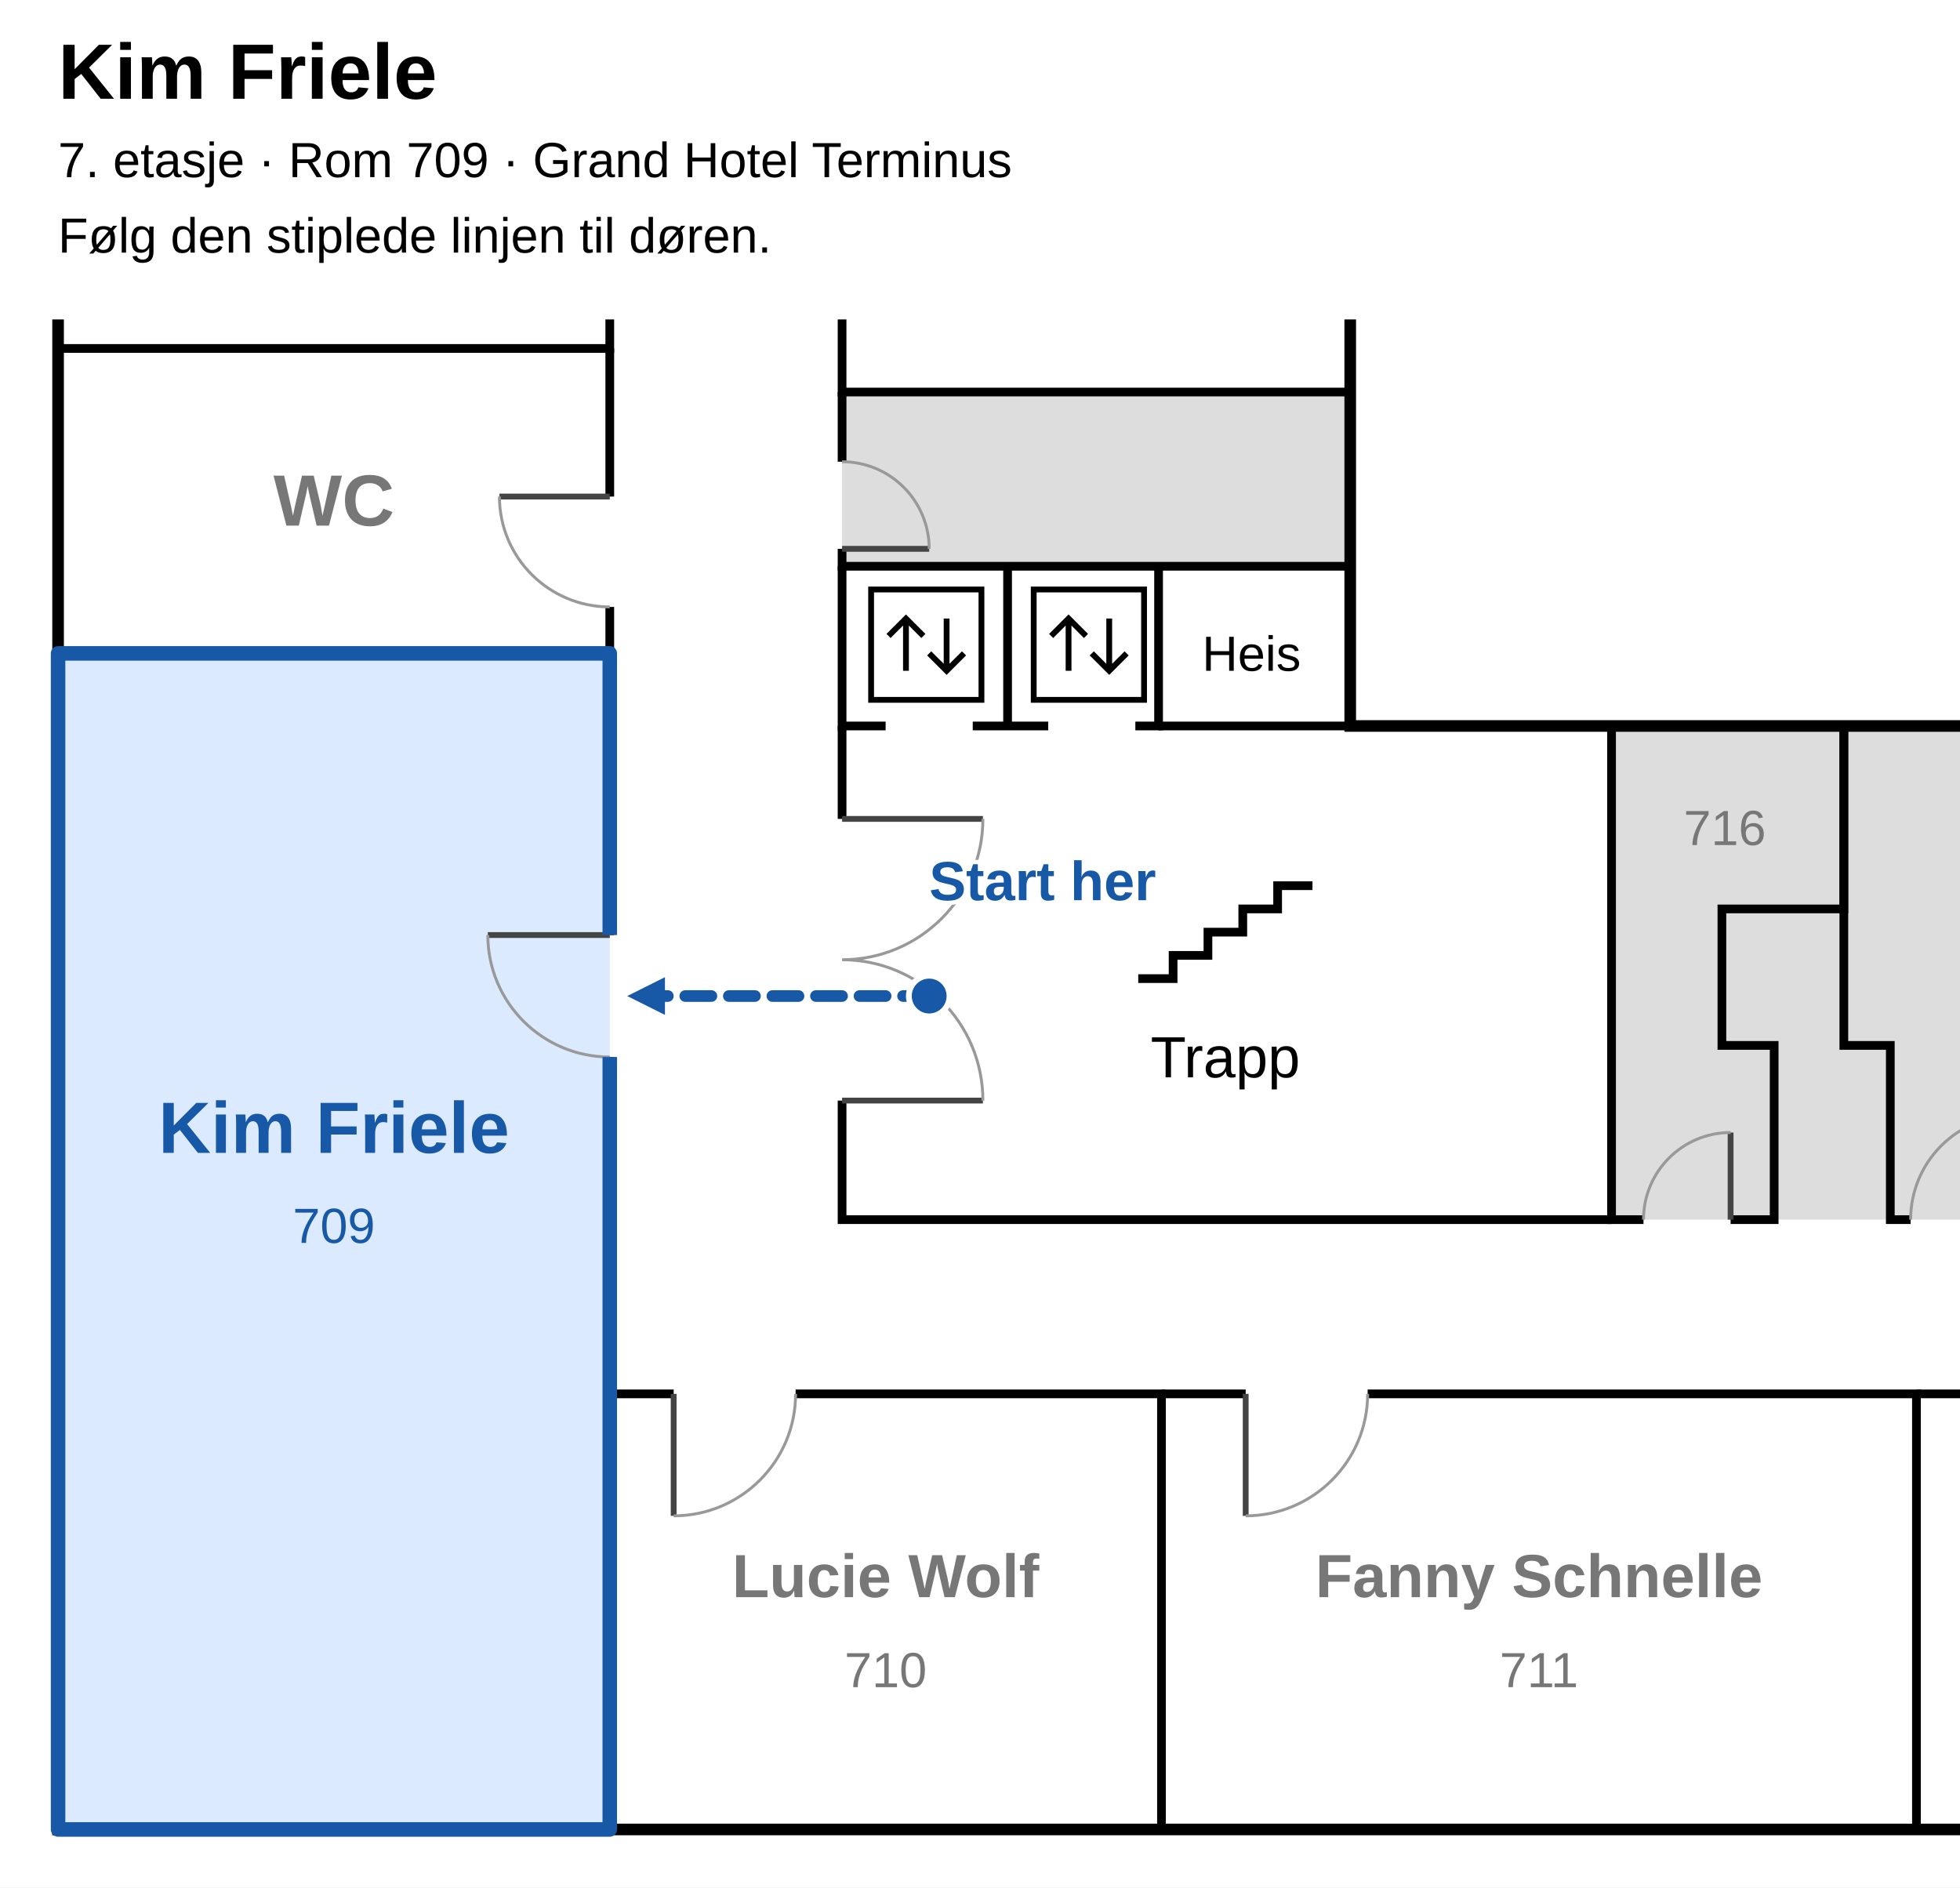
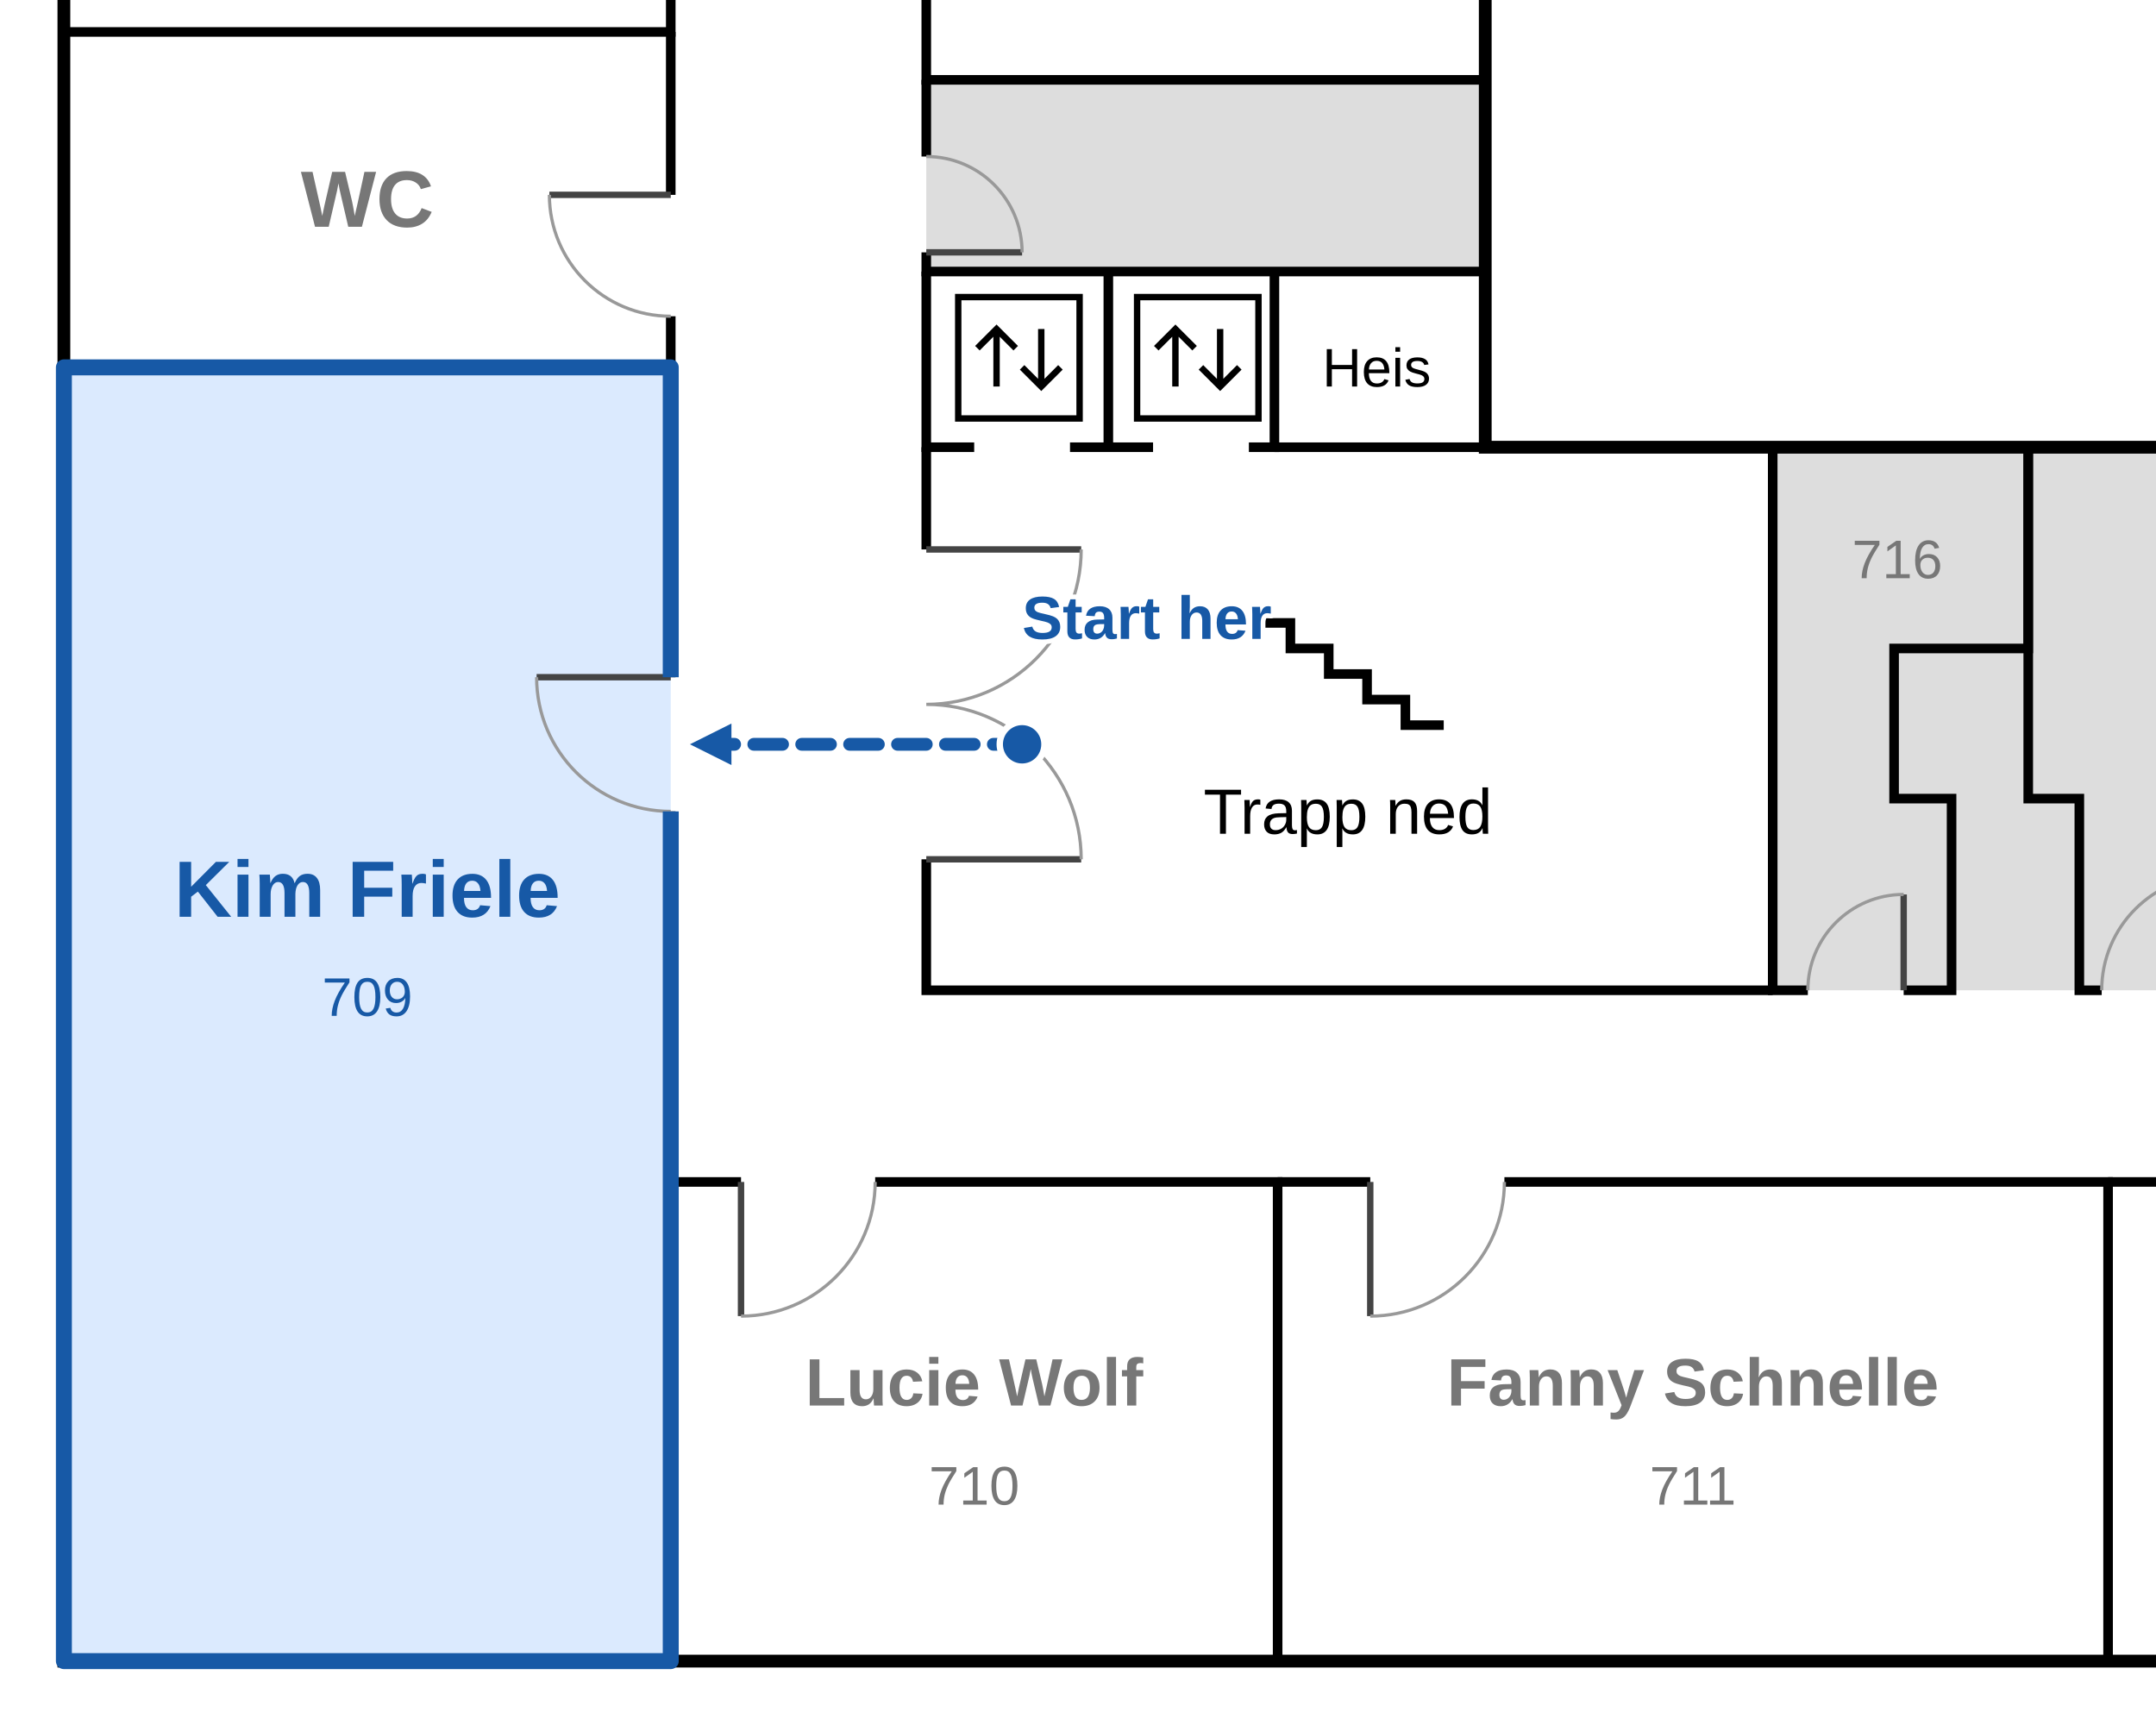
- <svg xmlns="http://www.w3.org/2000/svg" xmlns:xlink="http://www.w3.org/1999/xlink" width="675" height="650" viewBox="0 0 675 650" role="img" aria-labelledby="room-709-map-title room-709-map-description" lang="nb">
+ <svg xmlns="http://www.w3.org/2000/svg" xmlns:xlink="http://www.w3.org/1999/xlink" width="675" height="540" viewBox="0 110 675 540" role="img" aria-labelledby="room-709-map-title room-709-map-description" lang="nb">
  <defs>
    <g id="room-709-stair-symbol" fill="none" stroke="black" stroke-width="3">
-       <path d="M 0,32 H 12 V 24 H 24 V 16 H 36 V 8 H 48 V 0 H 60" />
+       <path d="M 0,0 H 12 V 8 H 24 V 16 H 36 V 24 H 48 V 32 H 60" />
    </g>
    <g id="room-709-lift-symbol" fill="none" stroke="black" stroke-width="2">
      <rect width="38" height="38" />
      <path d="M 12,28 V 10 M 6,16 L 12,10 L 18,16                M 26,10 V 28 M 20,22 L 26,28 L 32,22" />
    </g>
    <clipPath id="room-709-map-crop">
      <rect x="0" y="110" width="675" height="540" />
    </clipPath>
    <marker id="room-709-route-arrow" markerUnits="userSpaceOnUse" markerWidth="13" markerHeight="13" viewBox="0 0 13 13" refX="12" refY="6.5" orient="auto">
      <path d="M 0,0 L 13,6.5 L 0,13 Z" fill="#1759a6" />
    </marker>
  </defs>
-   <rect width="100%" height="100%" fill="white" />
-   <g font-family="Arial, Helvetica, sans-serif" fill="black">
-     <text x="20" y="34" font-size="27" font-weight="bold">Kim Friele</text>
-     <text x="20" y="61" font-size="17">7. etasje · Rom 709 · Grand Hotel Terminus</text>
-     <text x="20" y="87" font-size="17">Følg den stiplede linjen til døren.</text>
-   </g>
+   <rect x="0" y="110" width="675" height="540" fill="white" />
  <g clip-path="url(#room-709-map-crop)">
    <g font-family="Arial, Helvetica, sans-serif" fill="black" transform="translate(-30 -340)">
      <g id="room-709-service-room-fills" fill="#dddddd">
        <rect x="585" y="590" width="160" height="170" />
        <rect x="320" y="475" width="175" height="60" />
      </g>
      <g id="room-709-emergency-stairwell-fills" fill="#eeeeee">
        <rect x="320" y="110" width="175" height="80" />
        <rect x="1000" y="590" width="150" height="170" />
      </g>
      <rect id="room-709-destination-fill" x="50" y="565" width="190" height="405" fill="#dbeafe" />
      <path id="room-709-outer-walls" d="M 50,110 H 495 V 590 H 1150 V 970 H 50 Z" fill="none" stroke="black" stroke-width="4" />
      <g fill="none" stroke="black" stroke-width="3">
        <g id="room-709-room-707" data-room-number="707">
          <path d="M 240,110 V 268 M 240,310 V 460 H 50" />
        </g>
        <g id="room-709-room-706" data-room-number="706">
          <path d="M 495,190 H 320 V 268 M 320,310 V 345 H 495" />
        </g>
        <g id="room-709-room-705" data-room-number="705">
          <path d="M 320,345 V 388 M 320,430 V 475 H 495" />
        </g>
        <g id="room-709-room-710" data-room-number="710">
          <path d="M 240,970 V 820 H 262 M 304,820 H 430 V 970" />
        </g>
        <g id="room-709-room-711" data-room-number="711">
          <path d="M 430,820 H 459 M 501,820 H 690 V 970" />
        </g>
        <g id="room-709-room-712" data-room-number="712">
          <path d="M 690,820 H 810 M 852,820 H 950 V 970" />
        </g>
        <g id="room-709-room-713" data-room-number="713">
          <path d="M 950,820 H 978 M 1020,820 H 1150" />
        </g>
        <g id="room-709-room-714" data-room-number="714">
          <path d="M 745,590 V 760 H 793 M 835,760 H 1000 V 590" />
        </g>
        <g id="room-709-room-716" data-room-number="716">
          <path d="M 585,590 V 760 H 596 M 626,760 H 641 V 700                  H 623 V 653 H 665 V 590" />
        </g>
        <g id="room-709-room-709" data-room-number="709">
          <path d="M 240,565 V 662 M 240,704 V 820" />
        </g>
        <g id="room-709-wc-area">
          <path d="M 240,460 V 511 M 240,549 V 565 H 50" />
        </g>
        <g id="room-709-unlabelled-areas">
          <path d="M 320,475 V 499 M 320,529 V 535 H 495" />
          <path d="M 665,590 V 700 H 681 V 760 H 688 M 724,760 H 745" />
        </g>
        <g id="room-709-main-stairwell">
          <path d="M 429,590 H 585 M 320,590 V 622                  M 320,719 V 760 H 585" />
        </g>
        <g id="room-709-lift-area">
          <path d="M 320,535 V 590 H 335 M 365,590 H 391                  M 421,590 H 429 V 535 M 377,535 V 590" />
        </g>
        <g id="room-709-upper-stairwell">
          <path d="M 320,110 V 145 M 320,179 V 190" />
        </g>
        <g id="room-709-right-stairwell">
          <path d="M 1000,760 H 1079 M 1121,760 H 1150" />
        </g>
      </g>
      <g id="room-709-doors" fill="none">
        <g id="room-709-door-707" transform="translate(240 268) rotate(90)">
          <path d="M 0,0 V 42" stroke="#444444" stroke-width="2" />
          <path d="M 0,42 A 42,42 0 0 0 42,0" stroke="#999999" stroke-width="1" />
        </g>
        <g id="room-709-door-706" transform="translate(320 310) rotate(-90)">
          <path d="M 0,0 V 42" stroke="#444444" stroke-width="2" />
          <path d="M 0,42 A 42,42 0 0 0 42,0" stroke="#999999" stroke-width="1" />
        </g>
        <g id="room-709-door-705" transform="translate(320 430) rotate(-90)">
          <path d="M 0,0 V 42" stroke="#444444" stroke-width="2" />
          <path d="M 0,42 A 42,42 0 0 0 42,0" stroke="#999999" stroke-width="1" />
        </g>
        <g id="room-709-door-709-upper" transform="translate(240 662) rotate(90)">
          <path d="M 0,0 V 42" stroke="#444444" stroke-width="2" />
          <path d="M 0,42 A 42,42 0 0 0 42,0" stroke="#999999" stroke-width="1" />
        </g>
        <g id="room-709-door-wc" transform="translate(240 511) rotate(90)">
          <path d="M 0,0 V 38" stroke="#444444" stroke-width="2" />
          <path d="M 0,38 A 38,38 0 0 0 38,0" stroke="#999999" stroke-width="1" />
        </g>
        <g id="room-709-door-710" transform="translate(262 820) rotate(0)">
          <path d="M 0,0 V 42" stroke="#444444" stroke-width="2" />
          <path d="M 0,42 A 42,42 0 0 0 42,0" stroke="#999999" stroke-width="1" />
        </g>
        <g id="room-709-door-711" transform="translate(459 820) rotate(0)">
          <path d="M 0,0 V 42" stroke="#444444" stroke-width="2" />
          <path d="M 0,42 A 42,42 0 0 0 42,0" stroke="#999999" stroke-width="1" />
        </g>
        <g id="room-709-door-712" transform="translate(810 820) rotate(0)">
          <path d="M 0,0 V 42" stroke="#444444" stroke-width="2" />
          <path d="M 0,42 A 42,42 0 0 0 42,0" stroke="#999999" stroke-width="1" />
        </g>
        <g id="room-709-door-713" transform="translate(978 820) rotate(0)">
          <path d="M 0,0 V 42" stroke="#444444" stroke-width="2" />
          <path d="M 0,42 A 42,42 0 0 0 42,0" stroke="#999999" stroke-width="1" />
        </g>
        <g id="room-709-door-714-left" transform="translate(835 760) rotate(180)">
          <path d="M 0,0 V 42" stroke="#444444" stroke-width="2" />
          <path d="M 0,42 A 42,42 0 0 0 42,0" stroke="#999999" stroke-width="1" />
        </g>
        <g id="room-709-door-716" transform="translate(626 760) rotate(180)">
          <path d="M 0,0 V 30" stroke="#444444" stroke-width="2" />
          <path d="M 0,30 A 30,30 0 0 0 30,0" stroke="#999999" stroke-width="1" />
        </g>
        <g id="room-709-door-service-by-714" transform="translate(724 760) rotate(180)">
          <path d="M 0,0 V 36" stroke="#444444" stroke-width="2" />
          <path d="M 0,36 A 36,36 0 0 0 36,0" stroke="#999999" stroke-width="1" />
        </g>
        <g id="room-709-door-service-by-705" transform="translate(320 529) rotate(-90)">
          <path d="M 0,0 V 30" stroke="#444444" stroke-width="2" />
          <path d="M 0,30 A 30,30 0 0 0 30,0" stroke="#999999" stroke-width="1" />
        </g>
        <g id="room-709-door-upper-emergency" transform="translate(320 179) rotate(-90)">
          <path d="M 0,0 V 34" stroke="#444444" stroke-width="2" />
          <path d="M 0,34 A 34,34 0 0 0 34,0" stroke="#999999" stroke-width="1" />
        </g>
        <g id="room-709-door-right-emergency" transform="translate(1121 760) rotate(180)">
          <path d="M 0,0 V 42" stroke="#444444" stroke-width="2" />
          <path d="M 0,42 A 42,42 0 0 0 42,0" stroke="#999999" stroke-width="1" />
        </g>
        <g id="room-709-main-stairwell-double-door">
          <path d="M 320,622 H 368.5 M 320,719 H 368.5" stroke="#444444" stroke-width="2" />
          <path d="M 368.5,622 A 48.5,48.5 0 0 1 320,670.5 M 368.5,719 A 48.5,48.5 0 0 0 320,670.5" stroke="#999999" stroke-width="1" />
        </g>
      </g>
      <path id="room-709-destination-outline" d="M 240,662 V 565 H 50 V 970 H 240 V 704" fill="none" stroke="#1759a6" stroke-width="5" stroke-linejoin="round" />
      <g id="room-709-room-labels" font-size="21" text-anchor="middle" fill="#777777">
        <g id="room-709-label-707">
          <text x="145" y="266" font-weight="bold">
            <tspan x="145" dy="0">Torborg</tspan>
            <tspan x="145" dy="27">Nedraas</tspan>
          </text>
          <text x="145" y="324" font-size="17">707</text>
        </g>
        <g id="room-709-label-706">
          <text x="408" y="247" font-weight="bold">
            <tspan x="408" dy="0">Marie</tspan>
            <tspan x="408" dy="27">Monsen</tspan>
          </text>
          <text x="408" y="305" font-size="17">706</text>
        </g>
        <g id="room-709-label-705">
          <text x="408" y="385" font-weight="bold">
            <tspan x="408" dy="0">Amalie</tspan>
            <tspan x="408" dy="27">Hansen</tspan>
          </text>
          <text x="408" y="443" font-size="17">705</text>
        </g>
        <g id="room-709-label-709" fill="#1759a6" font-size="25">
          <text x="145" y="737" font-weight="bold">
            <tspan x="145" dy="0">Kim Friele</tspan>
          </text>
          <text x="145" y="768" font-size="17">709</text>
        </g>
        <g id="room-709-label-710">
          <text x="335" y="890" font-weight="bold">
            <tspan x="335" dy="0">Lucie Wolf</tspan>
          </text>
          <text x="335" y="921" font-size="17">710</text>
        </g>
        <g id="room-709-label-711">
          <text x="560" y="890" font-weight="bold">
            <tspan x="560" dy="0">Fanny Schnelle</tspan>
          </text>
          <text x="560" y="921" font-size="17">711</text>
        </g>
        <g id="room-709-label-712">
          <text x="820" y="890" font-weight="bold">
            <tspan x="820" dy="0">Amalie Skram</tspan>
          </text>
          <text x="820" y="921" font-size="17">712</text>
        </g>
        <g id="room-709-label-713">
          <text x="1050" y="890" font-weight="bold">
            <tspan x="1050" dy="0">Anne Gullestad</tspan>
          </text>
          <text x="1050" y="921" font-size="17">713</text>
        </g>
        <g id="room-709-label-714">
          <text x="873" y="671" font-weight="bold">
            <tspan x="873" dy="0">Valborg Platou</tspan>
          </text>
          <text x="873" y="702" font-size="17">714</text>
        </g>
        <text id="room-709-label-716" x="624" y="631" font-size="17" fill="#777777">716</text>
        <text id="room-709-label-wc" x="145" y="521" font-size="25" font-weight="bold">WC</text>
      </g>
      <g id="room-709-stairs-and-lifts" font-size="20" text-anchor="middle">
        <g id="room-709-upper-emergency-exit" opacity="0.55">
          <use xlink:href="#room-709-stair-symbol" x="379" y="121" />
          <text x="408" y="179" font-size="17">Nødutgang</text>
        </g>
        <use xlink:href="#room-709-lift-symbol" x="330" y="543" />
        <use xlink:href="#room-709-lift-symbol" x="386" y="543" />
        <text x="461" y="571" font-size="17">Heis</text>
        <use xlink:href="#room-709-stair-symbol" x="422" y="645" />
-         <text x="452" y="711">Trapp</text>
+         <text x="452" y="711">Trapp ned</text>
        <g id="room-709-right-emergency-exit" opacity="0.55">
          <use xlink:href="#room-709-stair-symbol" x="1045" y="625" />
          <text x="1075" y="698" font-size="17">Nødutgang</text>
        </g>
      </g>
      <g id="room-709-route" fill="none" stroke-linejoin="round" stroke-linecap="round">
        <path d="M 350,683 H 247" stroke="white" stroke-width="8" />
        <path d="M 350,683 H 247" stroke="#1759a6" stroke-width="4" stroke-dasharray="9 6" marker-end="url(#room-709-route-arrow)" />
        <circle cx="350" cy="683" r="7" fill="#1759a6" stroke="white" stroke-width="2" />
        <text x="350" y="650" font-size="19" font-weight="bold" fill="#1759a6" stroke="white" stroke-width="3" paint-order="stroke fill">Start her</text>
      </g>
    </g>
  </g>
</svg>
